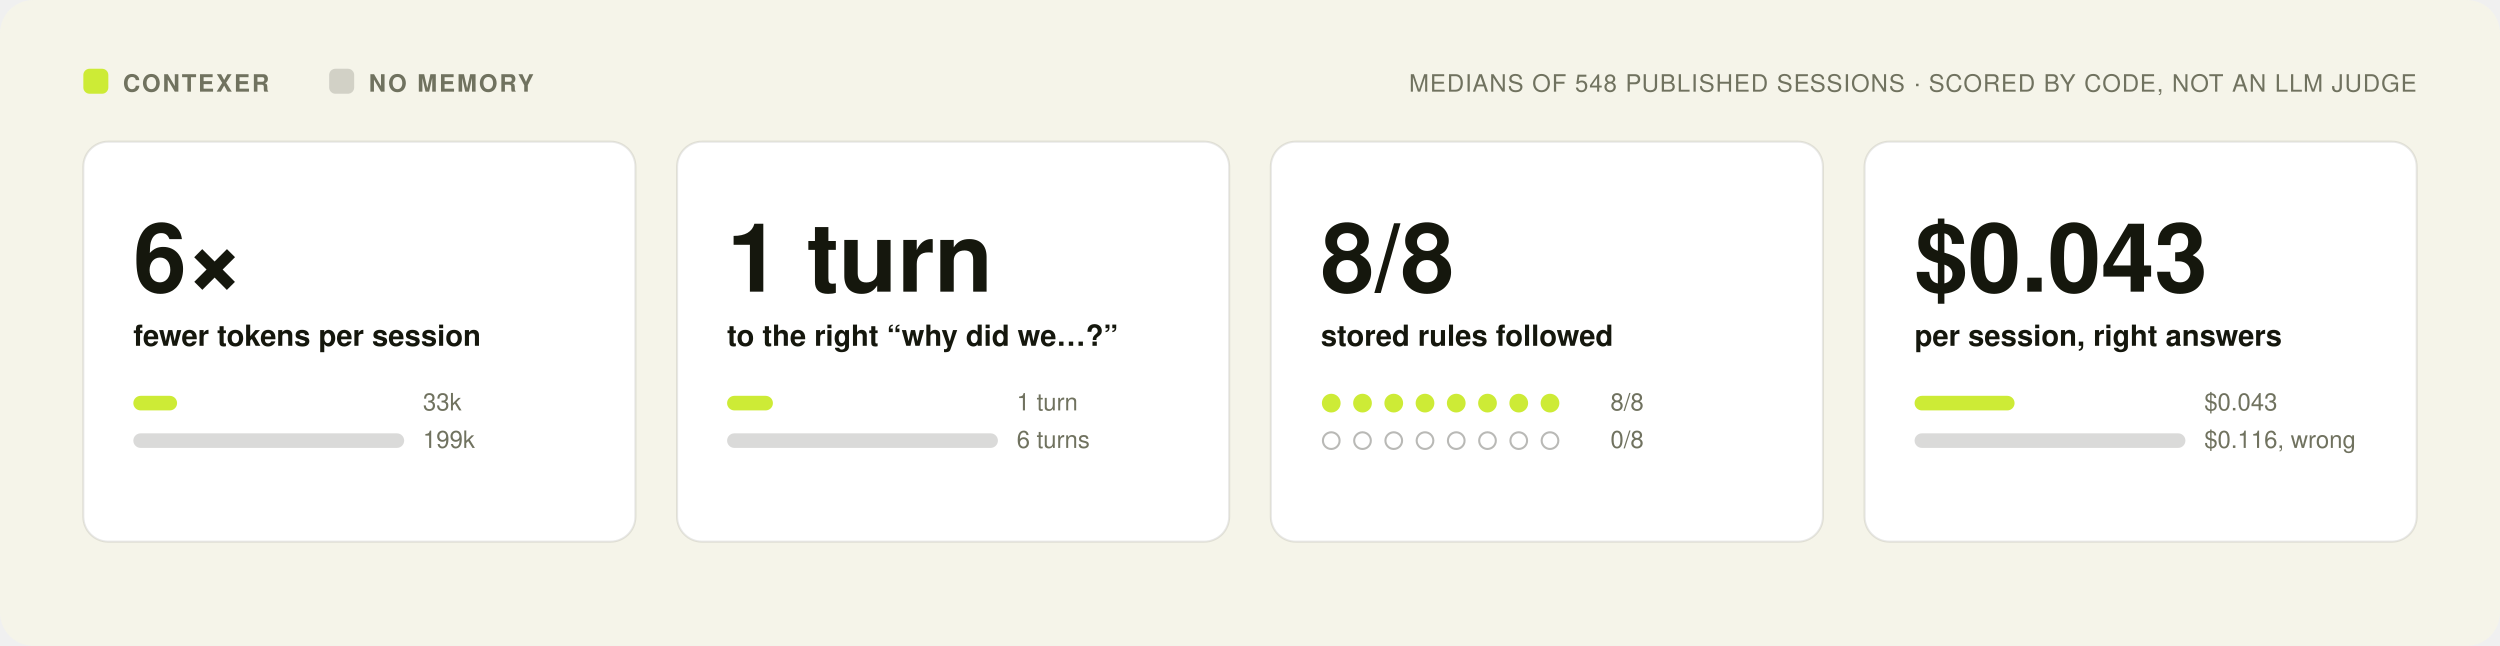
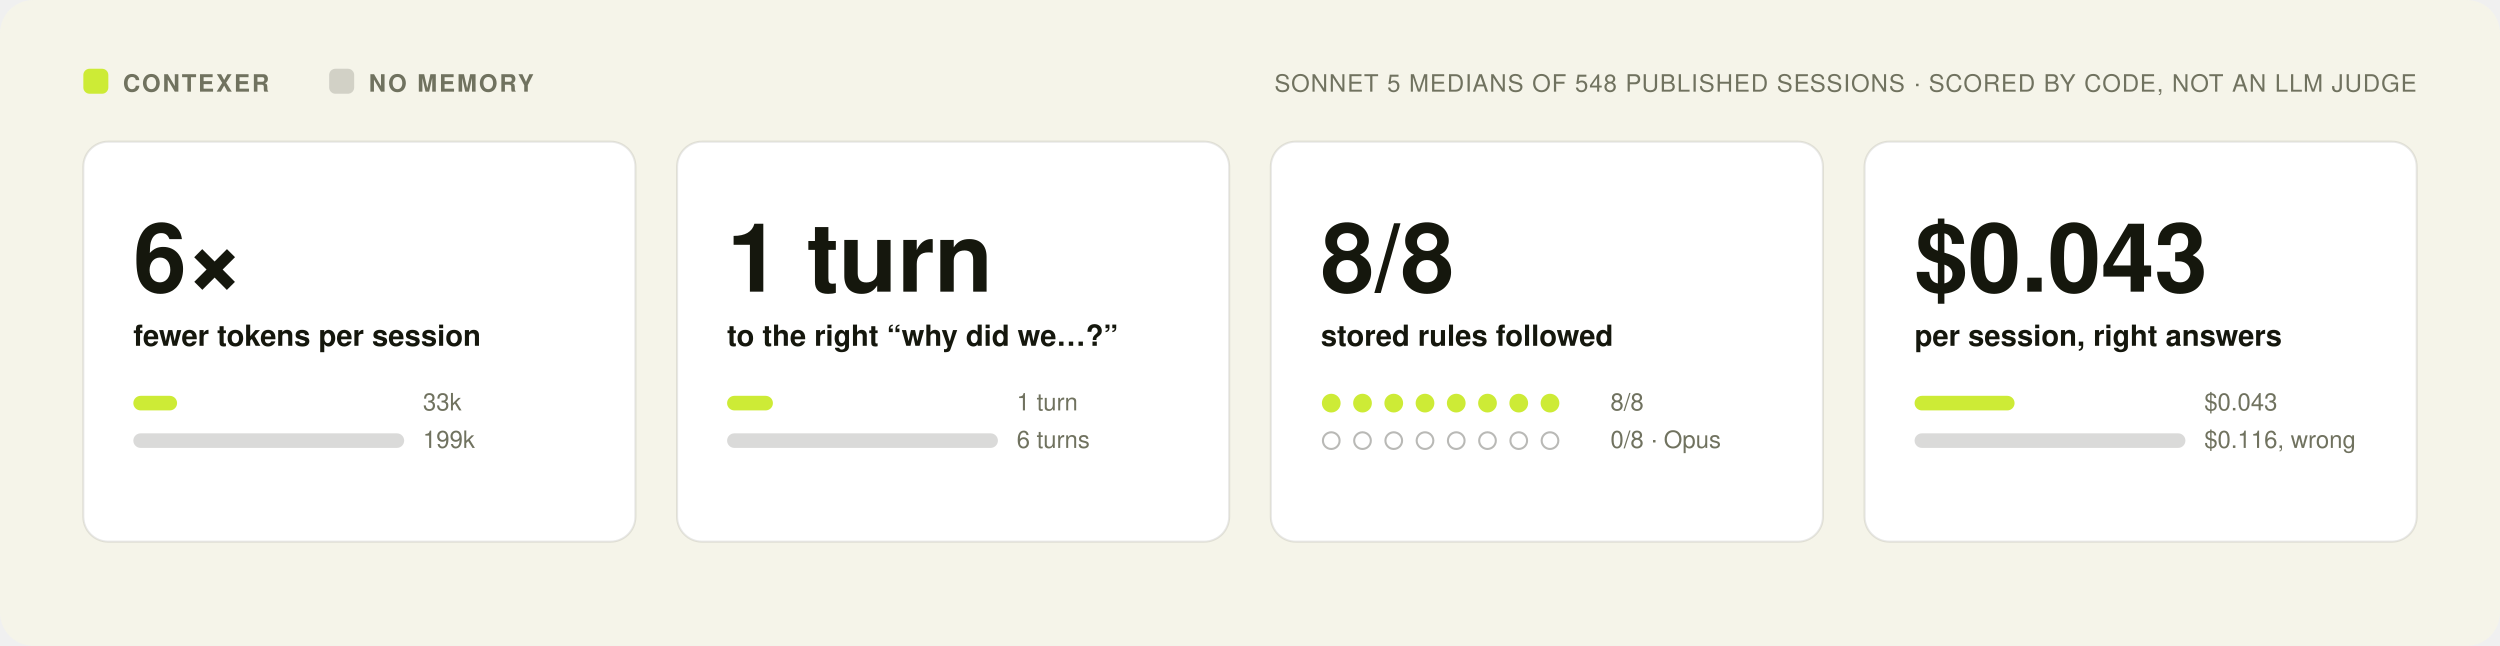
- <svg xmlns="http://www.w3.org/2000/svg" width="1200" height="310" viewBox="0 0 1200 310" role="img" aria-label="Benchmarks, medians across 548 published sessions, Contexer vs no memory: 6 times fewer tokens per session (32,804 vs 198,864); right answer in 1 turn vs 6; 8 of 8 stored rules followed vs 0 of 8; $0.043 per session vs $0.116">
+ <svg xmlns="http://www.w3.org/2000/svg" width="1200" height="310" viewBox="0 0 1200 310" role="img" aria-label="Benchmarks, medians across 548 published sessions, Contexer vs no memory: 6 times fewer tokens per session (32,804 vs 198,864); right answer in 1 turn vs 6; 8 of 8 stored rules followed (Sonnet 5) vs 0 of 8 (Opus); $0.043 per session vs $0.116">
  <rect width="1200" height="310" rx="16" fill="#F5F4E9" />
  <g font-family="-apple-system, 'SF Pro Text', 'Segoe UI', Helvetica, Arial, sans-serif">
    <rect x="40" y="33" width="12" height="12" rx="3" fill="#CDEB36" />
    <text x="59" y="44" font-size="11.5" font-weight="600" letter-spacing="0.08em" fill="#70725F">CONTEXER</text>
    <rect x="158" y="33" width="12" height="12" rx="3" fill="#15170D" fill-opacity="0.16" />
    <text x="177" y="44" font-size="11.5" font-weight="600" letter-spacing="0.08em" fill="#70725F">NO MEMORY</text>
-     <text x="1160" y="44" text-anchor="end" font-size="11.5" letter-spacing="0.04em" fill="#70725F">MEDIANS OF 548 PUBLISHED SESSIONS · SCORED BY CODE, NOT AN LLM JUDGE</text>
+     <text x="1160" y="44" text-anchor="end" font-size="11.5" letter-spacing="0.04em" fill="#70725F">SONNET 5 MEDIANS OF 548 PUBLISHED SESSIONS · SCORED BY CODE, NOT AN LLM JUDGE</text>
    <rect x="40" y="68" width="265" height="192" rx="12" fill="#FFFFFF" stroke="#15170D" stroke-opacity="0.1" />
    <text x="64" y="140" font-size="46" font-weight="800" fill="#15170D" style="font-variant-numeric: tabular-nums">6×</text>
    <text x="64" y="166" font-size="14" font-weight="600" fill="#15170D">fewer tokens per session</text>
    <rect x="64" y="190" width="21" height="7" rx="3.5" fill="#CDEB36" />
    <text x="203" y="197" font-size="11.5" fill="#70725F" style="font-variant-numeric: tabular-nums">33k</text>
    <rect x="64" y="208" width="130" height="7" rx="3.5" fill="#15170D" fill-opacity="0.16" />
    <text x="203" y="215" font-size="11.5" fill="#70725F" style="font-variant-numeric: tabular-nums">199k</text>
    <rect x="325" y="68" width="265" height="192" rx="12" fill="#FFFFFF" stroke="#15170D" stroke-opacity="0.1" />
    <text x="349" y="140" font-size="46" font-weight="800" fill="#15170D" style="font-variant-numeric: tabular-nums">1 turn</text>
    <text x="349" y="166" font-size="14" font-weight="600" fill="#15170D">to the right “why did we…?”</text>
    <rect x="349" y="190" width="22" height="7" rx="3.5" fill="#CDEB36" />
    <text x="488" y="197" font-size="11.5" fill="#70725F" style="font-variant-numeric: tabular-nums">1 turn</text>
    <rect x="349" y="208" width="130" height="7" rx="3.5" fill="#15170D" fill-opacity="0.16" />
    <text x="488" y="215" font-size="11.5" fill="#70725F" style="font-variant-numeric: tabular-nums">6 turns</text>
    <rect x="610" y="68" width="265" height="192" rx="12" fill="#FFFFFF" stroke="#15170D" stroke-opacity="0.1" />
    <text x="634" y="140" font-size="46" font-weight="800" fill="#15170D" style="font-variant-numeric: tabular-nums">8/8</text>
    <text x="634" y="166" font-size="14" font-weight="600" fill="#15170D">stored rules followed</text>
    <g fill="#CDEB36">
      <circle cx="639" cy="193.5" r="4.5" />
      <circle cx="654" cy="193.5" r="4.5" />
      <circle cx="669" cy="193.5" r="4.5" />
      <circle cx="684" cy="193.5" r="4.5" />
      <circle cx="699" cy="193.5" r="4.5" />
      <circle cx="714" cy="193.5" r="4.5" />
      <circle cx="729" cy="193.5" r="4.5" />
      <circle cx="744" cy="193.5" r="4.5" />
    </g>
    <text x="773" y="197" font-size="11.5" fill="#70725F" style="font-variant-numeric: tabular-nums">8/8</text>
    <g fill="none" stroke="#15170D" stroke-opacity="0.3">
      <circle cx="639" cy="211.5" r="4" />
      <circle cx="654" cy="211.5" r="4" />
      <circle cx="669" cy="211.5" r="4" />
      <circle cx="684" cy="211.5" r="4" />
      <circle cx="699" cy="211.5" r="4" />
      <circle cx="714" cy="211.5" r="4" />
      <circle cx="729" cy="211.5" r="4" />
      <circle cx="744" cy="211.5" r="4" />
    </g>
-     <text x="773" y="215" font-size="11.5" fill="#70725F" style="font-variant-numeric: tabular-nums">0/8</text>
+     <text x="773" y="215" font-size="11.5" fill="#70725F" style="font-variant-numeric: tabular-nums">0/8 · Opus</text>
    <rect x="895" y="68" width="265" height="192" rx="12" fill="#FFFFFF" stroke="#15170D" stroke-opacity="0.1" />
    <text x="919" y="140" font-size="46" font-weight="800" fill="#15170D" style="font-variant-numeric: tabular-nums">$0.043</text>
    <text x="919" y="166" font-size="14" font-weight="600" fill="#15170D">per session, right answers</text>
    <rect x="919" y="190" width="48" height="7" rx="3.5" fill="#CDEB36" />
    <text x="1058" y="197" font-size="11.5" fill="#70725F" style="font-variant-numeric: tabular-nums">$0.043</text>
    <rect x="919" y="208" width="130" height="7" rx="3.5" fill="#15170D" fill-opacity="0.16" />
    <text x="1058" y="215" font-size="11.5" fill="#70725F" style="font-variant-numeric: tabular-nums">$0.116, wrong</text>
  </g>
</svg>
